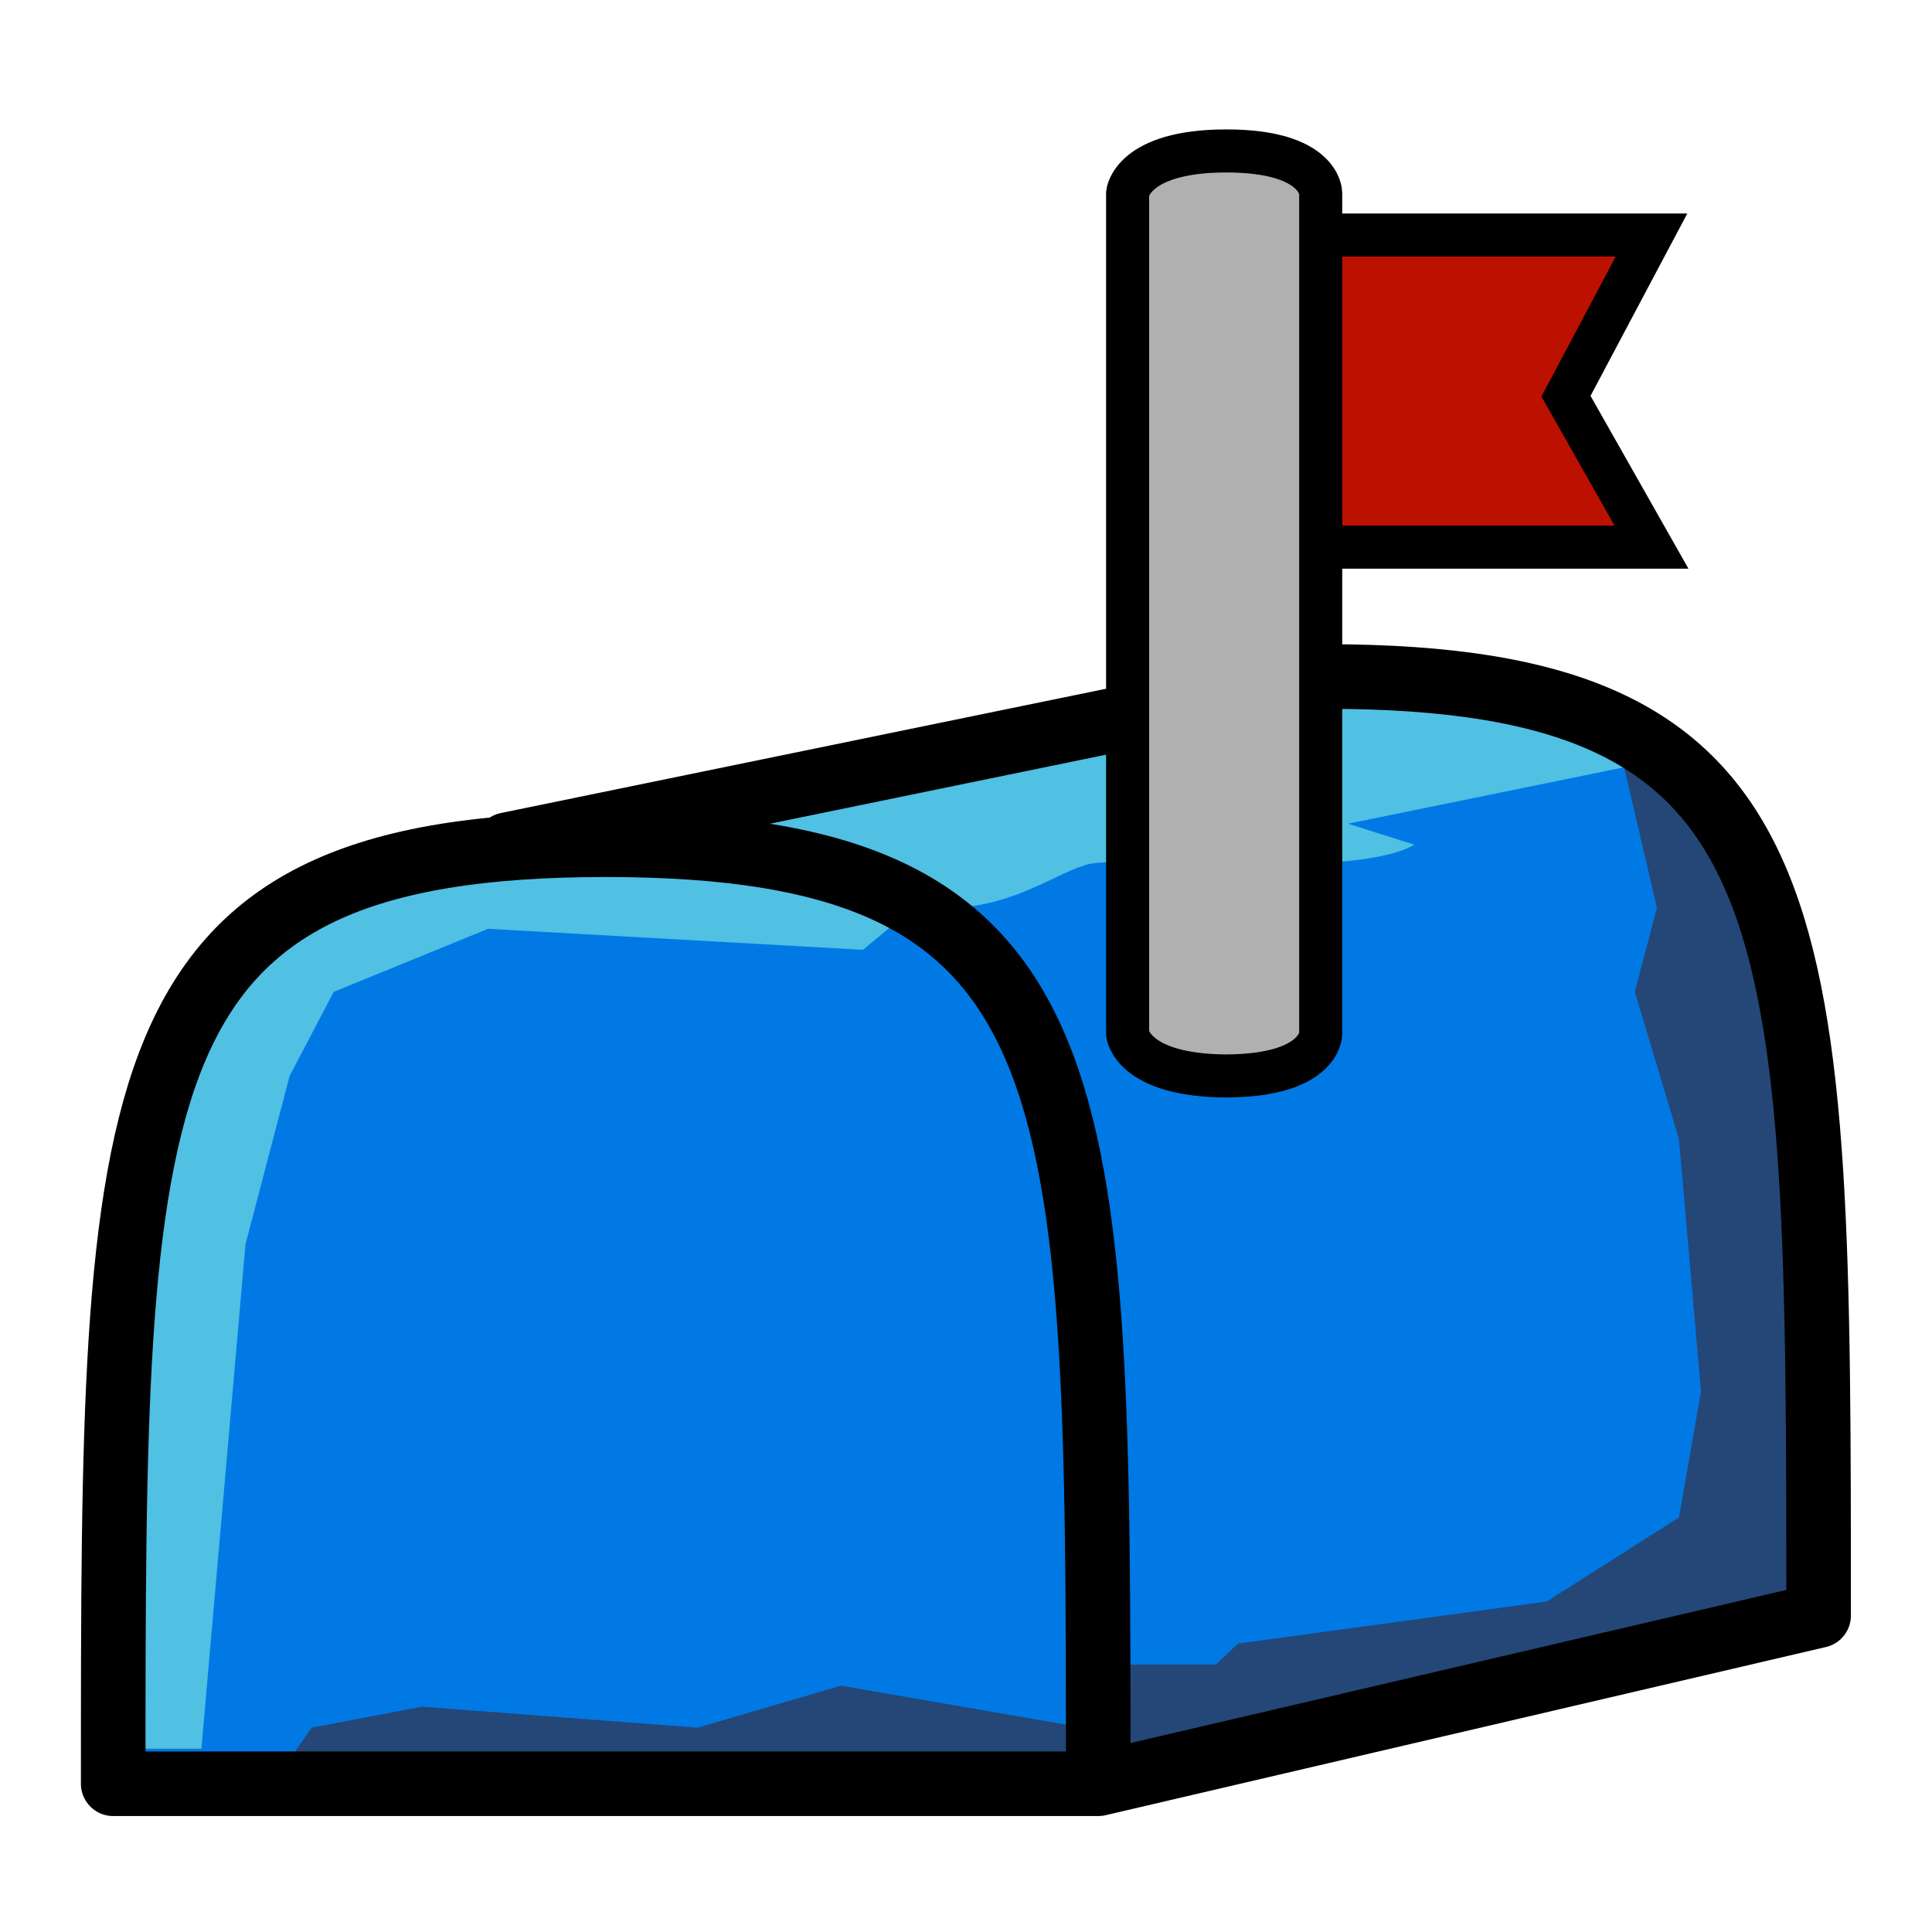
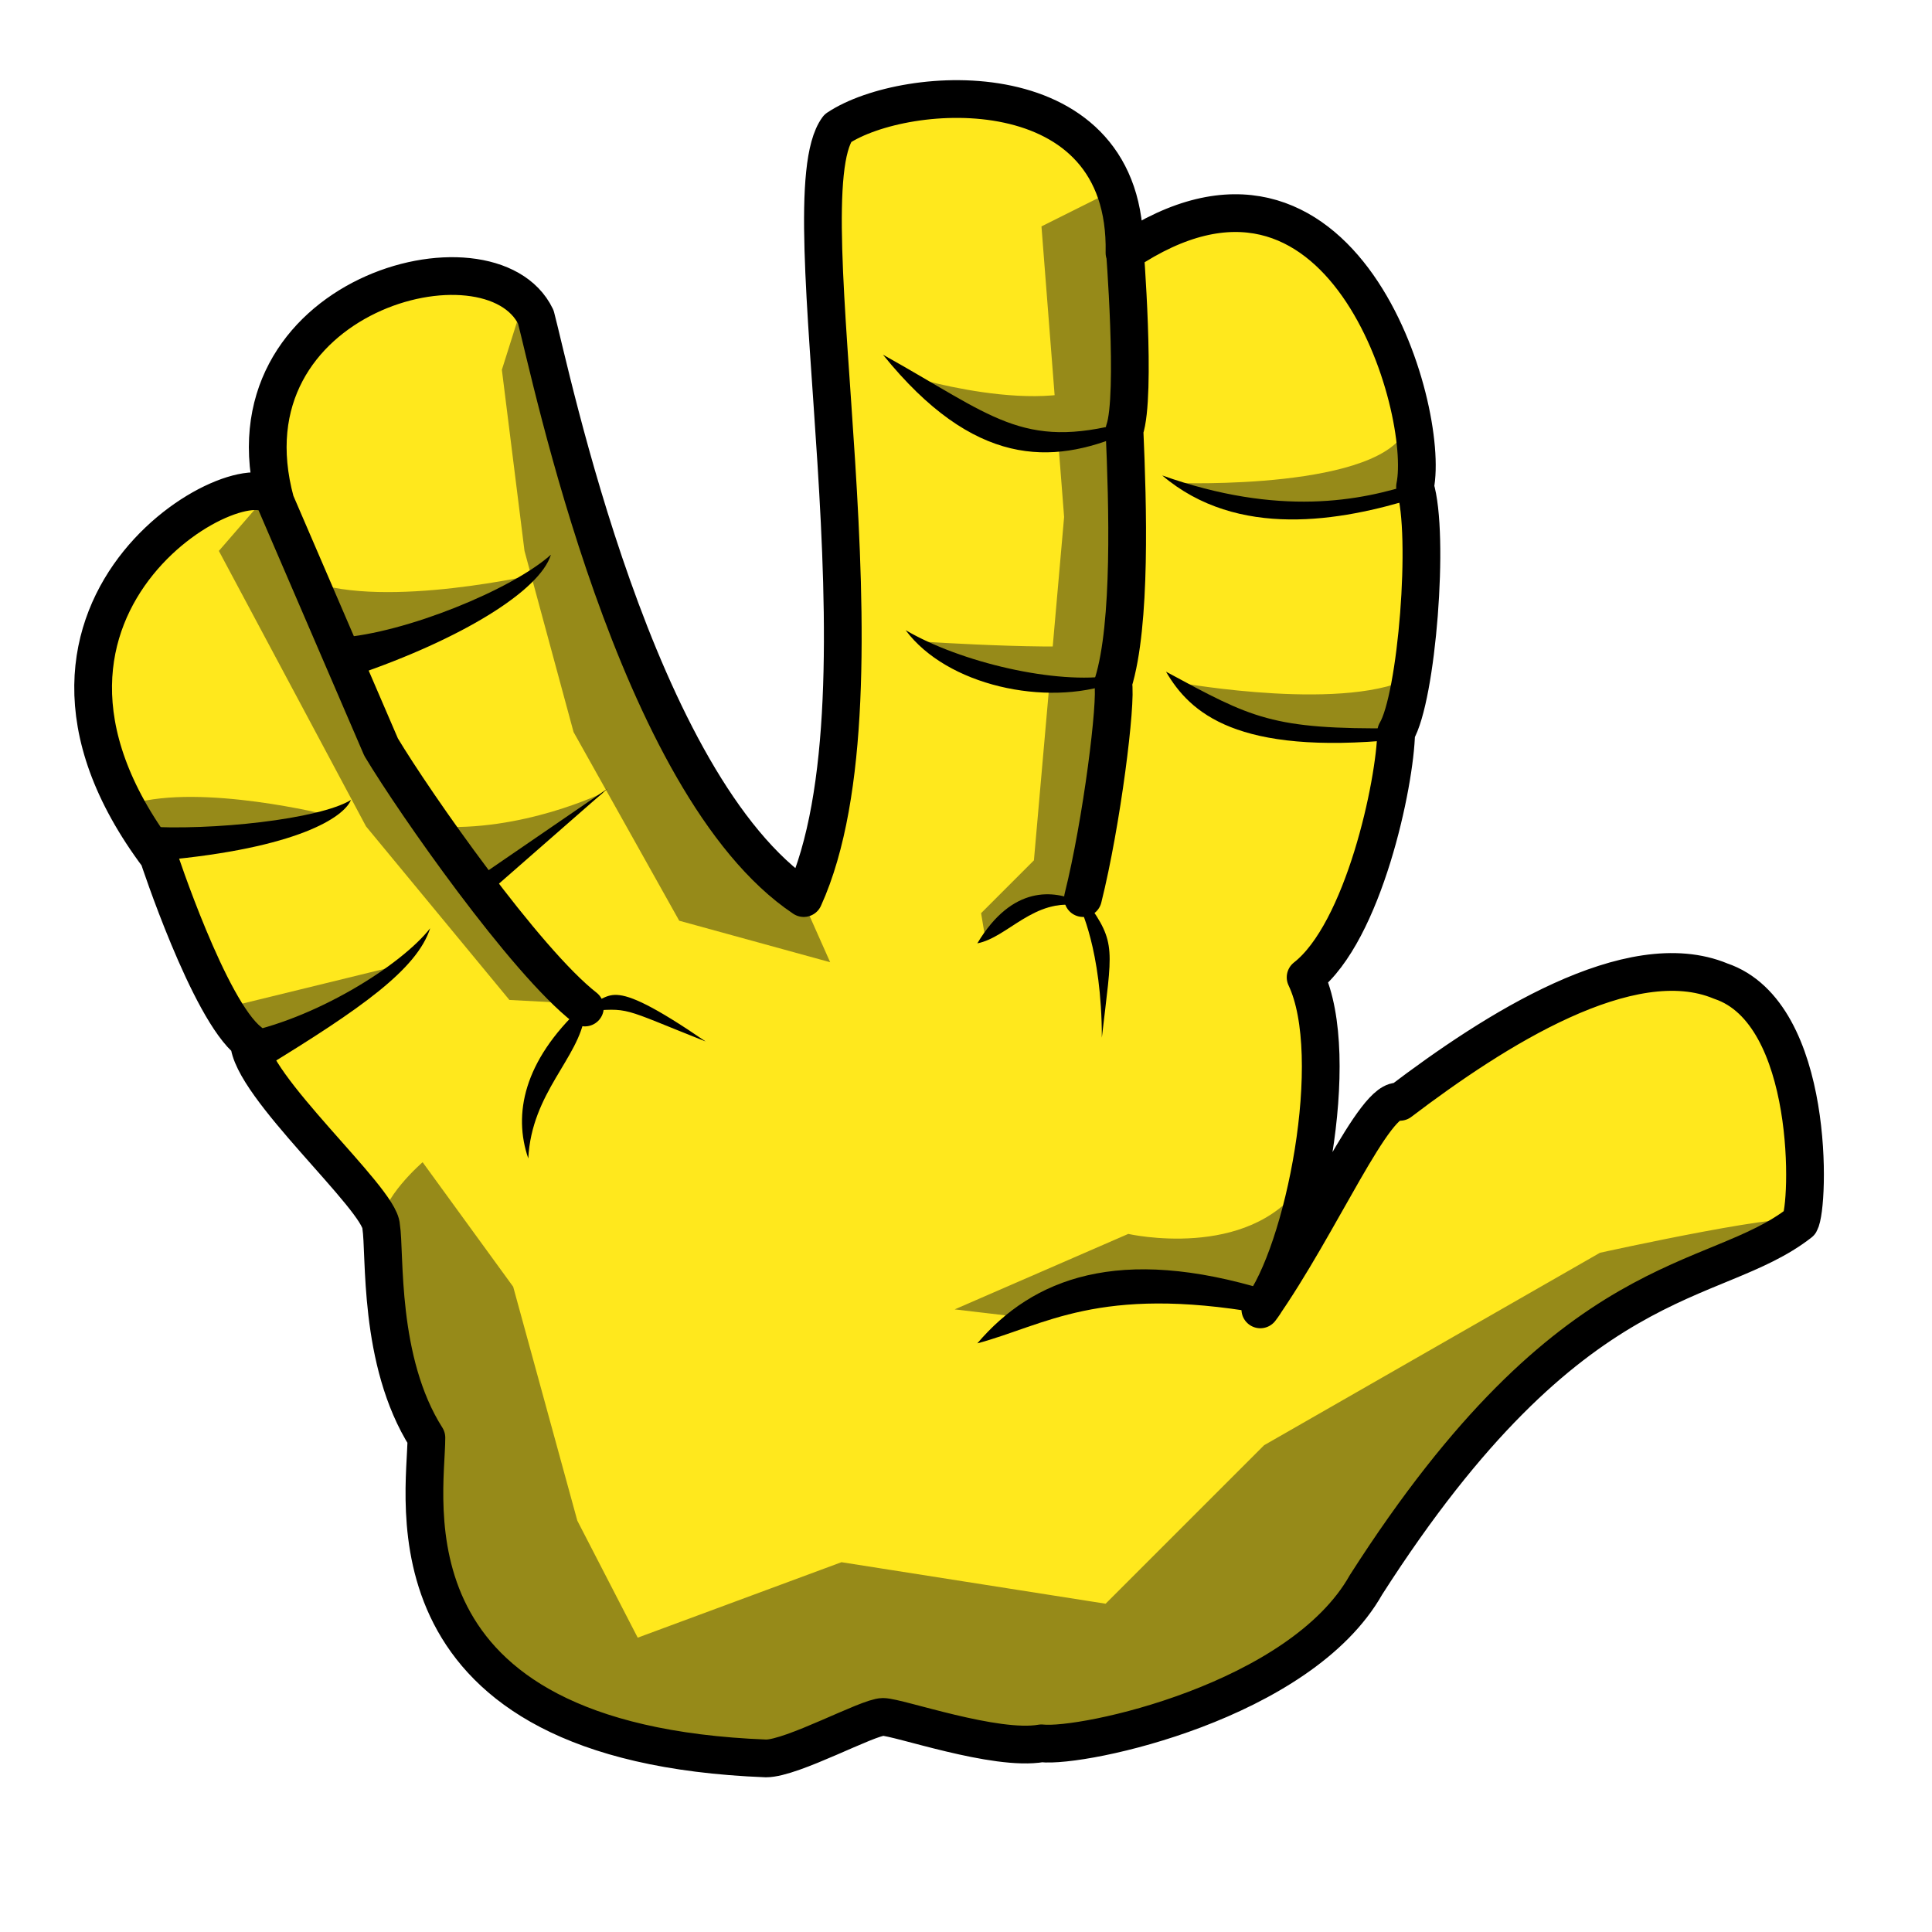
<svg xmlns="http://www.w3.org/2000/svg" width="512" height="512" viewBox="0 0 512 512" version="1.1" id="svg1029" style="stroke-linecap:round">
  <defs id="defs1026" />
-   <g id="layer2">
+   <g id="layer8" style="display:inline">
+     <path style="fill:#ffe81d;fill-opacity:1;stroke:none;stroke-width:10;stroke-linecap:round;stroke-linejoin:round;stroke-miterlimit:4;stroke-dasharray:none;stroke-opacity:1" d="m 234,455 c -4,0 -24,11 -31,11 C 100,462 113,397 113,381 100.087,360.684 102.163,332.061 101,325 100.739,317.694 66.21,287.62 66,276 55.338,267.624 42,227 42,227 -9,159 68.41,118.81 73,133 58,78 130,59 142,84 c 4,15 26.353,124.109 71,154 25,-55 -5,-185 9,-204 18,-12 77,-16 76,33 58,-39 81.212,41.479 77,62 3.939,12.709 0.487,55.919 -5,65 -0.226,13.485 -8.608,52.998 -24,65 10,21 -0.477,73.166 -12,88 16.007,-22.729 30.472,-57.024 37,-55 25,-19 61,-42 85,-32 25.188,8.457 23.53,59.722 21,64 -23,18 -60,10 -115,96 -17.423,30.895 -74.918,43.252 -86,42 -12.213,2.144 -38,-7 -42,-7 z" id="palm-bg" />
+     <path style="fill:#968a19;fill-opacity:1;stroke:none;stroke-width:3;stroke-linecap:round;stroke-linejoin:round;stroke-miterlimit:4;stroke-dasharray:none;stroke-opacity:1" d="m 234,455 c -4,0 -24,11 -31,11 -103,-4 -90,-69 -90,-85 -12.913,-20.316 -10.836,-48.939 -12,-56 -0.261,-7.306 11,-17 11,-17 l 24,33 17,62 16,31 54,-20 70,11 42,-42 89,-51 c 0,0 55.53,-12.278 53,-8 -23,18 -60,10 -115,96 -17.423,30.895 -74.918,43.252 -86,42 -12.213,2.144 -38,-7 -42,-7 z M 335,344 c -22.434,-9.225 -49.134,-0.541 -65,5 l -17,-2 46,-20 c 0,0 31.679,7.197 46,-13 z M 105,256 c -0.545,3.199 -37,21 -37,21 L 60,267 Z M 40,224 c 0,0 41.226,-4.441 47,-8 0,0 -33.392,-8.408 -52,-3 z M 143,152 93,174 82,154 c 20.274,7.566 61,-2 61,-2 z m 17,58 -32,25 -13,-16 c 23.288,1.654 45,-9 45,-9 z m -89,-79 -13,15 39,73 38,46 19,1 -32,-35 -28,-46 z m 68,-52 -6,19 6,48 13,48 28,50 40,11 -8,-18 -20,-19 -31,-64 -13,-43 z m 155,-28 -18,9 6,77 -8,91 -14,14 1,6 10,-7 17,-2 8,-57 2,-67 z m -52,49 29,17 27,-3 -1,-17 c -12,16 -55,3 -55,3 z m 53,81 2,-11 c -8.334,3.007 -53,0 -53,0 13.554,14.163 51,11 51,11 z m 17,-53 c 0,0 37,11 61,3 v -18 c -6,17 -61,15 -61,15 z m 58,68 5,-17 c -17,10 -62,2 -62,2 0,0 19,15 57,15 z" id="palm-shadow" />
+     <path style="fill:none;fill-opacity:1;stroke:#000000;stroke-width:10;stroke-linecap:round;stroke-linejoin:round;stroke-miterlimit:4;stroke-dasharray:none;stroke-opacity:1" d="m 234,455 c -4,0 -24,11 -31,11 C 100,462 113,397 113,381 100.087,360.684 102.163,332.061 101,325 100.739,317.694 66.21,287.62 66,276 55.338,267.624 42,227 42,227 -9,159 68.41,118.81 73,133 58,78 130,59 142,84 c 4,15 26.353,124.109 71,154 25,-55 -5,-185 9,-204 18,-12 77,-16 76,33 58,-39 81.212,41.479 77,62 3.939,12.709 0.487,55.919 -5,65 -0.226,13.485 -8.608,52.998 -24,65 10,21 -0.477,73.166 -12,88 16.007,-22.729 30.472,-57.024 37,-55 25,-19 61,-42 85,-32 25.188,8.457 23.53,59.722 21,64 -23,18 -60,10 -115,96 -17.423,30.895 -74.918,43.252 -86,42 -12.213,2.144 -38,-7 -42,-7 z M 73,133 l 28,65 c 9,15 38.122,56.615 54,69 M 298,65 c 0,0 3.196,39.848 0,49 0.861,19.632 1.838,51.356 -3,67 1,5 -3,37 -8,57" id="palm-base" />
+     <path style="fill:#000000;fill-opacity:1;stroke:none;stroke-width:1px;stroke-linecap:butt;stroke-linejoin:miter;stroke-opacity:1" d="m 38,219 c 18,1.226 46.705,-1.888 55,-7 -1.909,4.629 -14.252,12.757 -50,16 z m 25,55 7,9 c 25.564,-15.608 40.479,-26.081 44,-37 -7.697,9.851 -30.873,24.413 -51,28 z M 90,169 c 17.362,-1.203 45.617,-12.712 56,-22 -2.945,9.534 -23.548,22.302 -52,32 z m 36,64 3,4 32,-28 z M 375,128 v 4 c -19.574,6.086 -47,11 -67,-6 31,11 52.617,6.764 67,2 z m -5,65 v 3 c -42.152,4.127 -54.583,-7.004 -61,-18 22.857,12.362 27.995,15.336 61,15 z m -72,-78 v -3 c -27.184,7.252 -34.969,-1.839 -64,-18 24.145,29.933 44.743,29.206 64,21 z m -3,64 v 2 c -17.824,6.374 -44.113,0.68 -55,-14 14.516,8.538 40.022,14.512 55,12 z m -141,88 c -15.205,14.241 -18.057,28.237 -14,40 0.888,-17.475 13.397,-26.514 15,-38 z m 1,1 v -2 c 7.944,-0.508 4.183,-9.046 32,10 -23.1,-9.14 -19.684,-8.888 -32,-8 z m 131,-29 c -6.6,-3.145 -17.715,-4.528 -27,11 8.133,-1.595 14.954,-12.063 27,-10 z m 0,1 c 0,0 5.997,11.553 6,35 2.68,-23.429 4,-25 -4,-36 z m 50,102 c -39.541,-12.177 -62.341,-3.205 -77,14 17.904,-4.77 32.049,-15.444 75,-8 z" id="palm-details" />
+   </g>
+   <g id="layer5" style="display:none">
+     <path id="path158381" style="fill:none;fill-rule:evenodd;stroke:#000000;stroke-width:5;stroke-linejoin:round" d="m 397.523,228.178 a 150,174.178 0 0 1 -150,174.178 A 150,174.178 0 0 1 97.523,228.178 150,174.178 0 0 1 247.523,54 a 150,174.178 0 0 1 150,174.178 z" />
+     <path style="fill:#7e6606;fill-opacity:1;stroke:#000000;stroke-width:1px;stroke-linecap:butt;stroke-linejoin:miter;stroke-opacity:1" d="m 170,73 c 0,0 16.762,-32.386 72,-36 147,3 170,182 159.528,173.383 C 351.173,130.307 241.055,60.629 178,86 136.435,114.378 91.343,231.716 92,208 102,152 118.825,75.672 144,63 c 18,-4 26,10 26,10 z" id="path158667" />
+   </g>
+   <g id="layer2" style="display:none">
    <path id="box-bg" style="fill:#0079e5;fill-opacity:1;stroke:none;stroke-width:17.119;stroke-linecap:round;stroke-linejoin:round;stroke-miterlimit:4;stroke-dasharray:none;stroke-opacity:1" d="m 30,472.714 h 261.039 c 0,-186.643 0,-248.857 -130.519,-248.857 C 30,223.857 30,286.071 30,472.714 Z m 261.039,0 L 480,430 c 0,-186.643 0,-248.857 -130.519,-248.857 l -215.065,42.714" />
    <path id="box-highlight" style="fill:#50c0e3;fill-opacity:1;stroke:none;stroke-width:17.119;stroke-linecap:round;stroke-linejoin:round;stroke-miterlimit:4;stroke-dasharray:none;stroke-opacity:1" d="m 291.039,472.714 c -197.403,-318.19 -98.701,-159.095 0,0 z M 242.976,239.828 c 20.693,3.824 35.515,-7.869 44.167,-10.399 7.805,-3.687 70.476,4.34 87.662,-5.571 l -17.532,-5.571 81.818,-16.714 c 0,0 -29.221,-22.286 -87.662,-23.214 l -217.013,45.5 L 88.442,235 53.377,268.429 30,340.857 v 122.571 h 23.377 l 11.688,-133.714 11.688,-44.571 11.688,-22.286 40.909,-16.714 99.351,5.571 z" />
    <path id="box-shadow" style="fill:#244777;fill-opacity:1;stroke:none;stroke-width:17.119;stroke-linecap:round;stroke-linejoin:round;stroke-miterlimit:4;stroke-dasharray:none;stroke-opacity:1" d="m 292.987,469 188.961,-41.786 c 0,-186.643 -31.169,-225.643 -54.545,-236.786 l 11.688,50.143 -5.844,22.286 11.688,39 5.844,66.857 -5.844,33.429 v 0 l -35.065,22.286 -81.818,11.143 -5.844,5.571 h -29.221 l -5.844,16.714 -64.286,-11.143 -37.987,11.143 -73.052,-5.571 -29.221,5.571 -11.688,16.714 z" />
    <path id="box-outline" style="fill:none;stroke:#000000;stroke-width:17.119;stroke-linecap:round;stroke-linejoin:round;stroke-miterlimit:4;stroke-dasharray:none;stroke-opacity:1" d="m 30,472.714 h 261.039 c 0,-186.643 0,-248.857 -130.519,-248.857 C 30,223.857 30,286.071 30,472.714 Z m 261.039,0 190.909,-44.571 c 0,-186.643 0,-248.857 -130.519,-248.857 l -217.013,44.571" />
    <path style="fill:#b0b0b0;fill-opacity:1;stroke:none;stroke-width:11.412;stroke-linecap:butt;stroke-linejoin:miter;stroke-miterlimit:4;stroke-dasharray:none;stroke-opacity:1" d="m 298.831,274 c 0,0 6.169,11 26.169,11 20,0 25,-10 25,-10 V 52.143 C 350,52.143 345,40 325,40 305,40 298.831,51.143 298.831,51.143 Z M 350,63.286 l 71.558,-1 -7.273,28.857 L 421.558,118 350,119" id="flag-bg01" />
    <path style="fill:#bc1100;fill-opacity:1;stroke:none;stroke-width:11.412;stroke-linecap:butt;stroke-linejoin:miter;stroke-miterlimit:4;stroke-dasharray:none;stroke-opacity:1" d="m 350,64.286 h 87.662 L 415,105 437.662,145 H 350" id="flag-bg02" />
    <path style="fill:none;stroke:#000000;stroke-width:11.412;stroke-linecap:butt;stroke-linejoin:miter;stroke-miterlimit:4;stroke-dasharray:none;stroke-opacity:1" d="m 298.831,274 c 0,0 1.169,11 26.169,11.143 C 350,285 350,274 350,274 V 51.143 C 350,51.143 350,40 325,40 300,40 298.831,51.143 298.831,51.143 Z M 350,62.286 h 87.662 L 415,105 437.662,145 H 350" id="flag-outline" />
  </g>
</svg>
